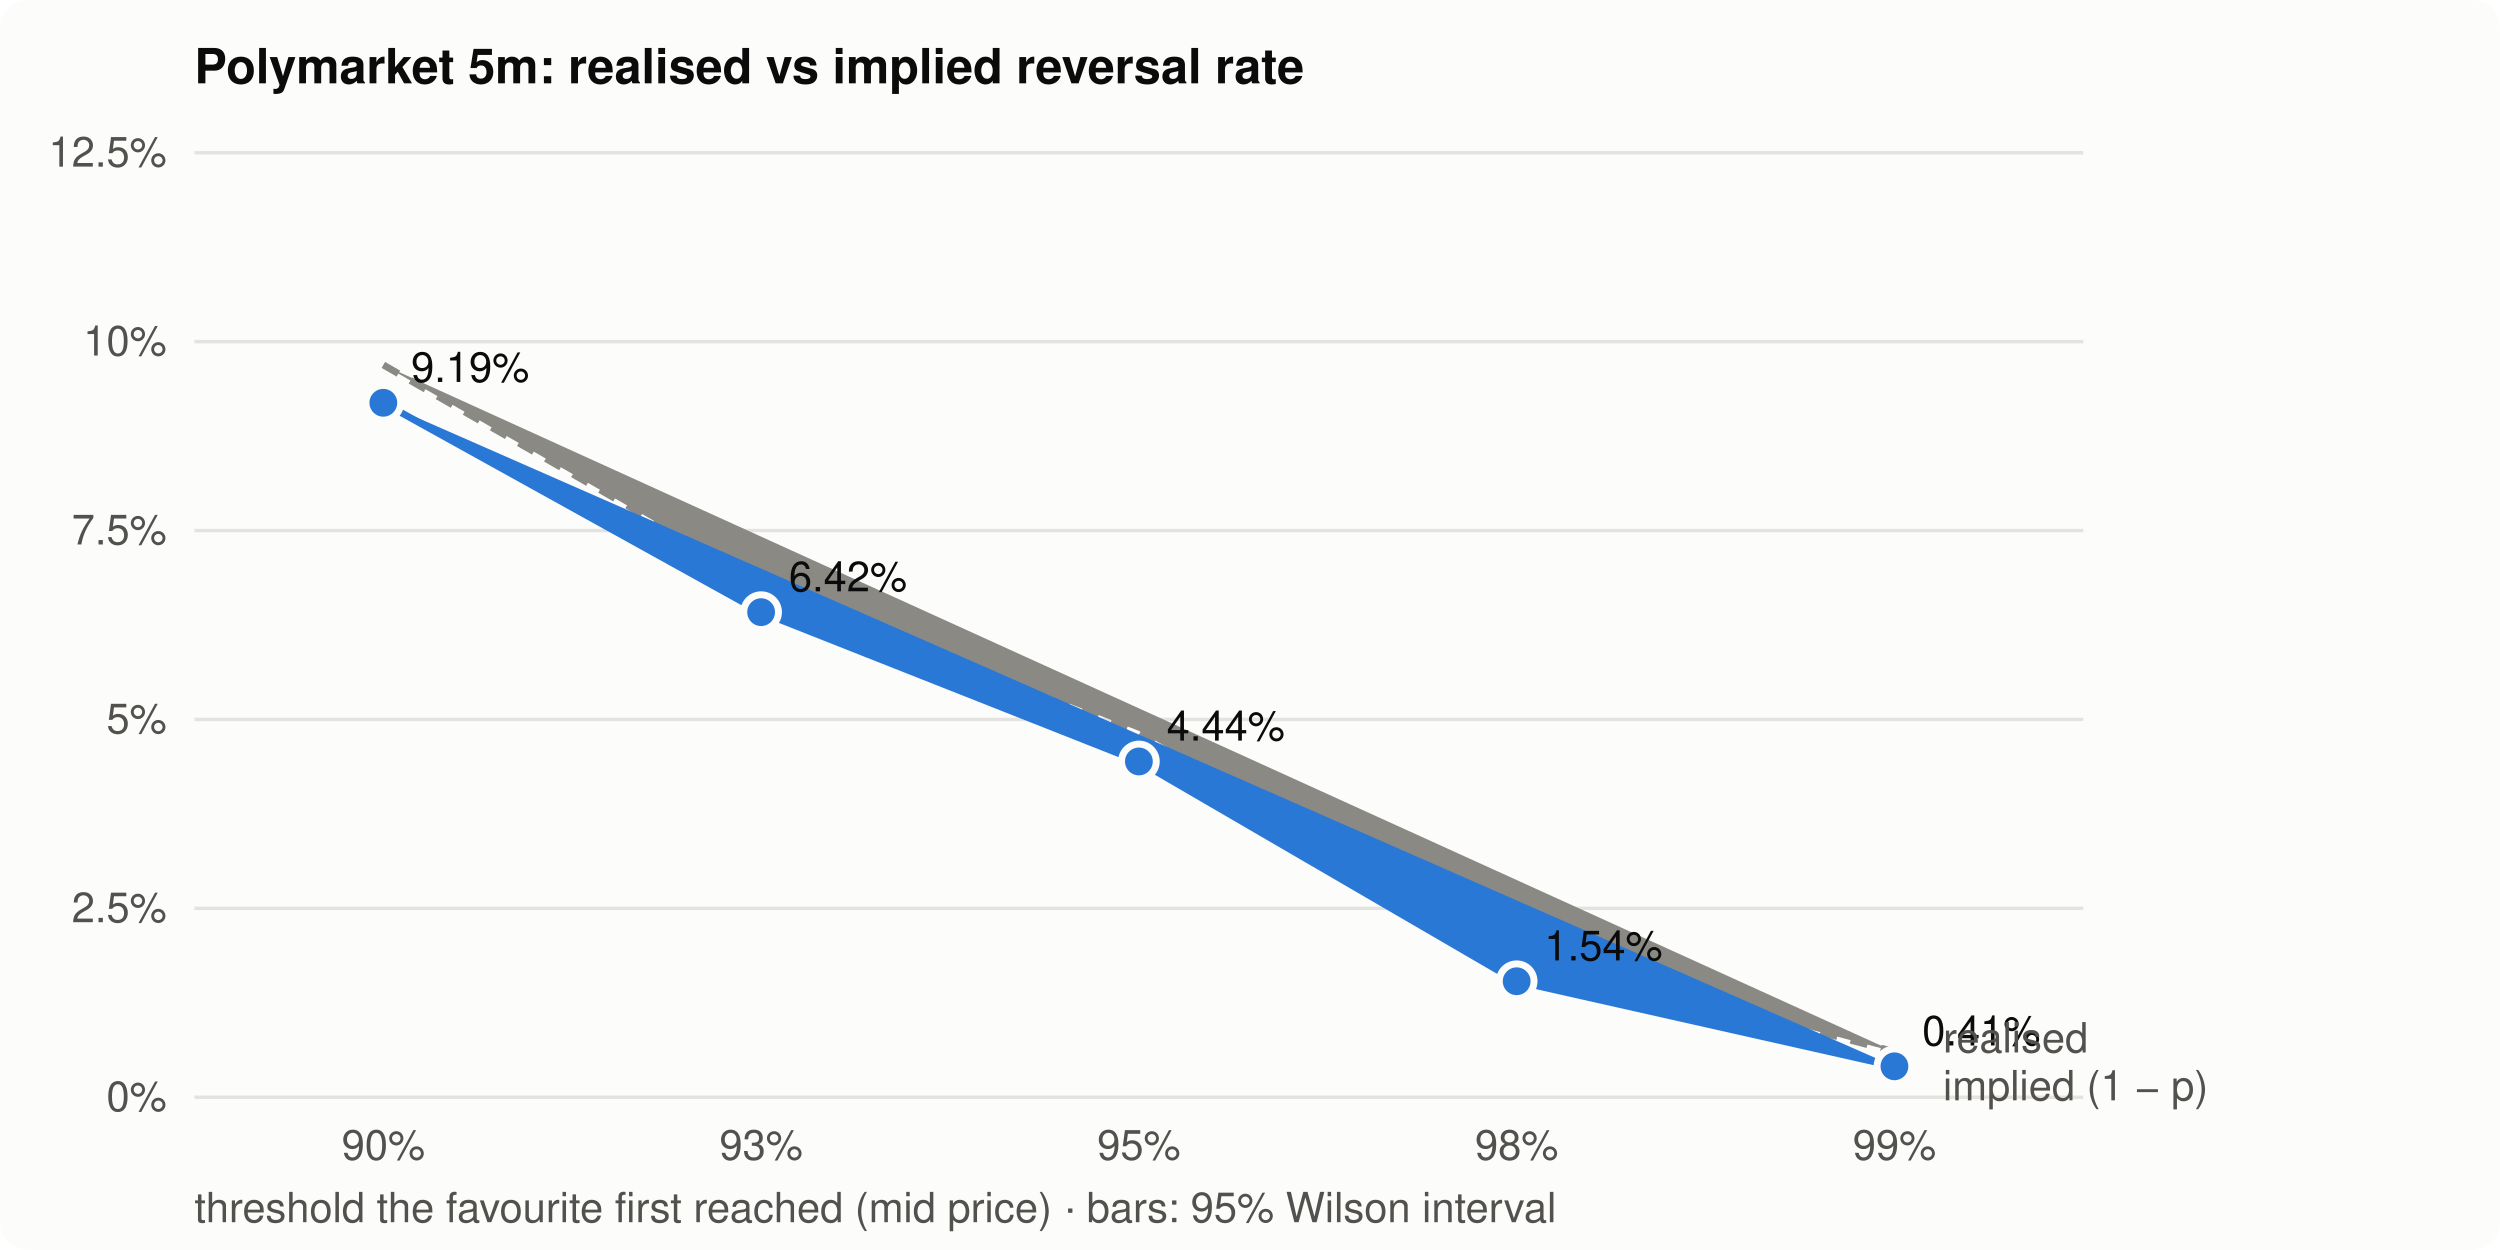
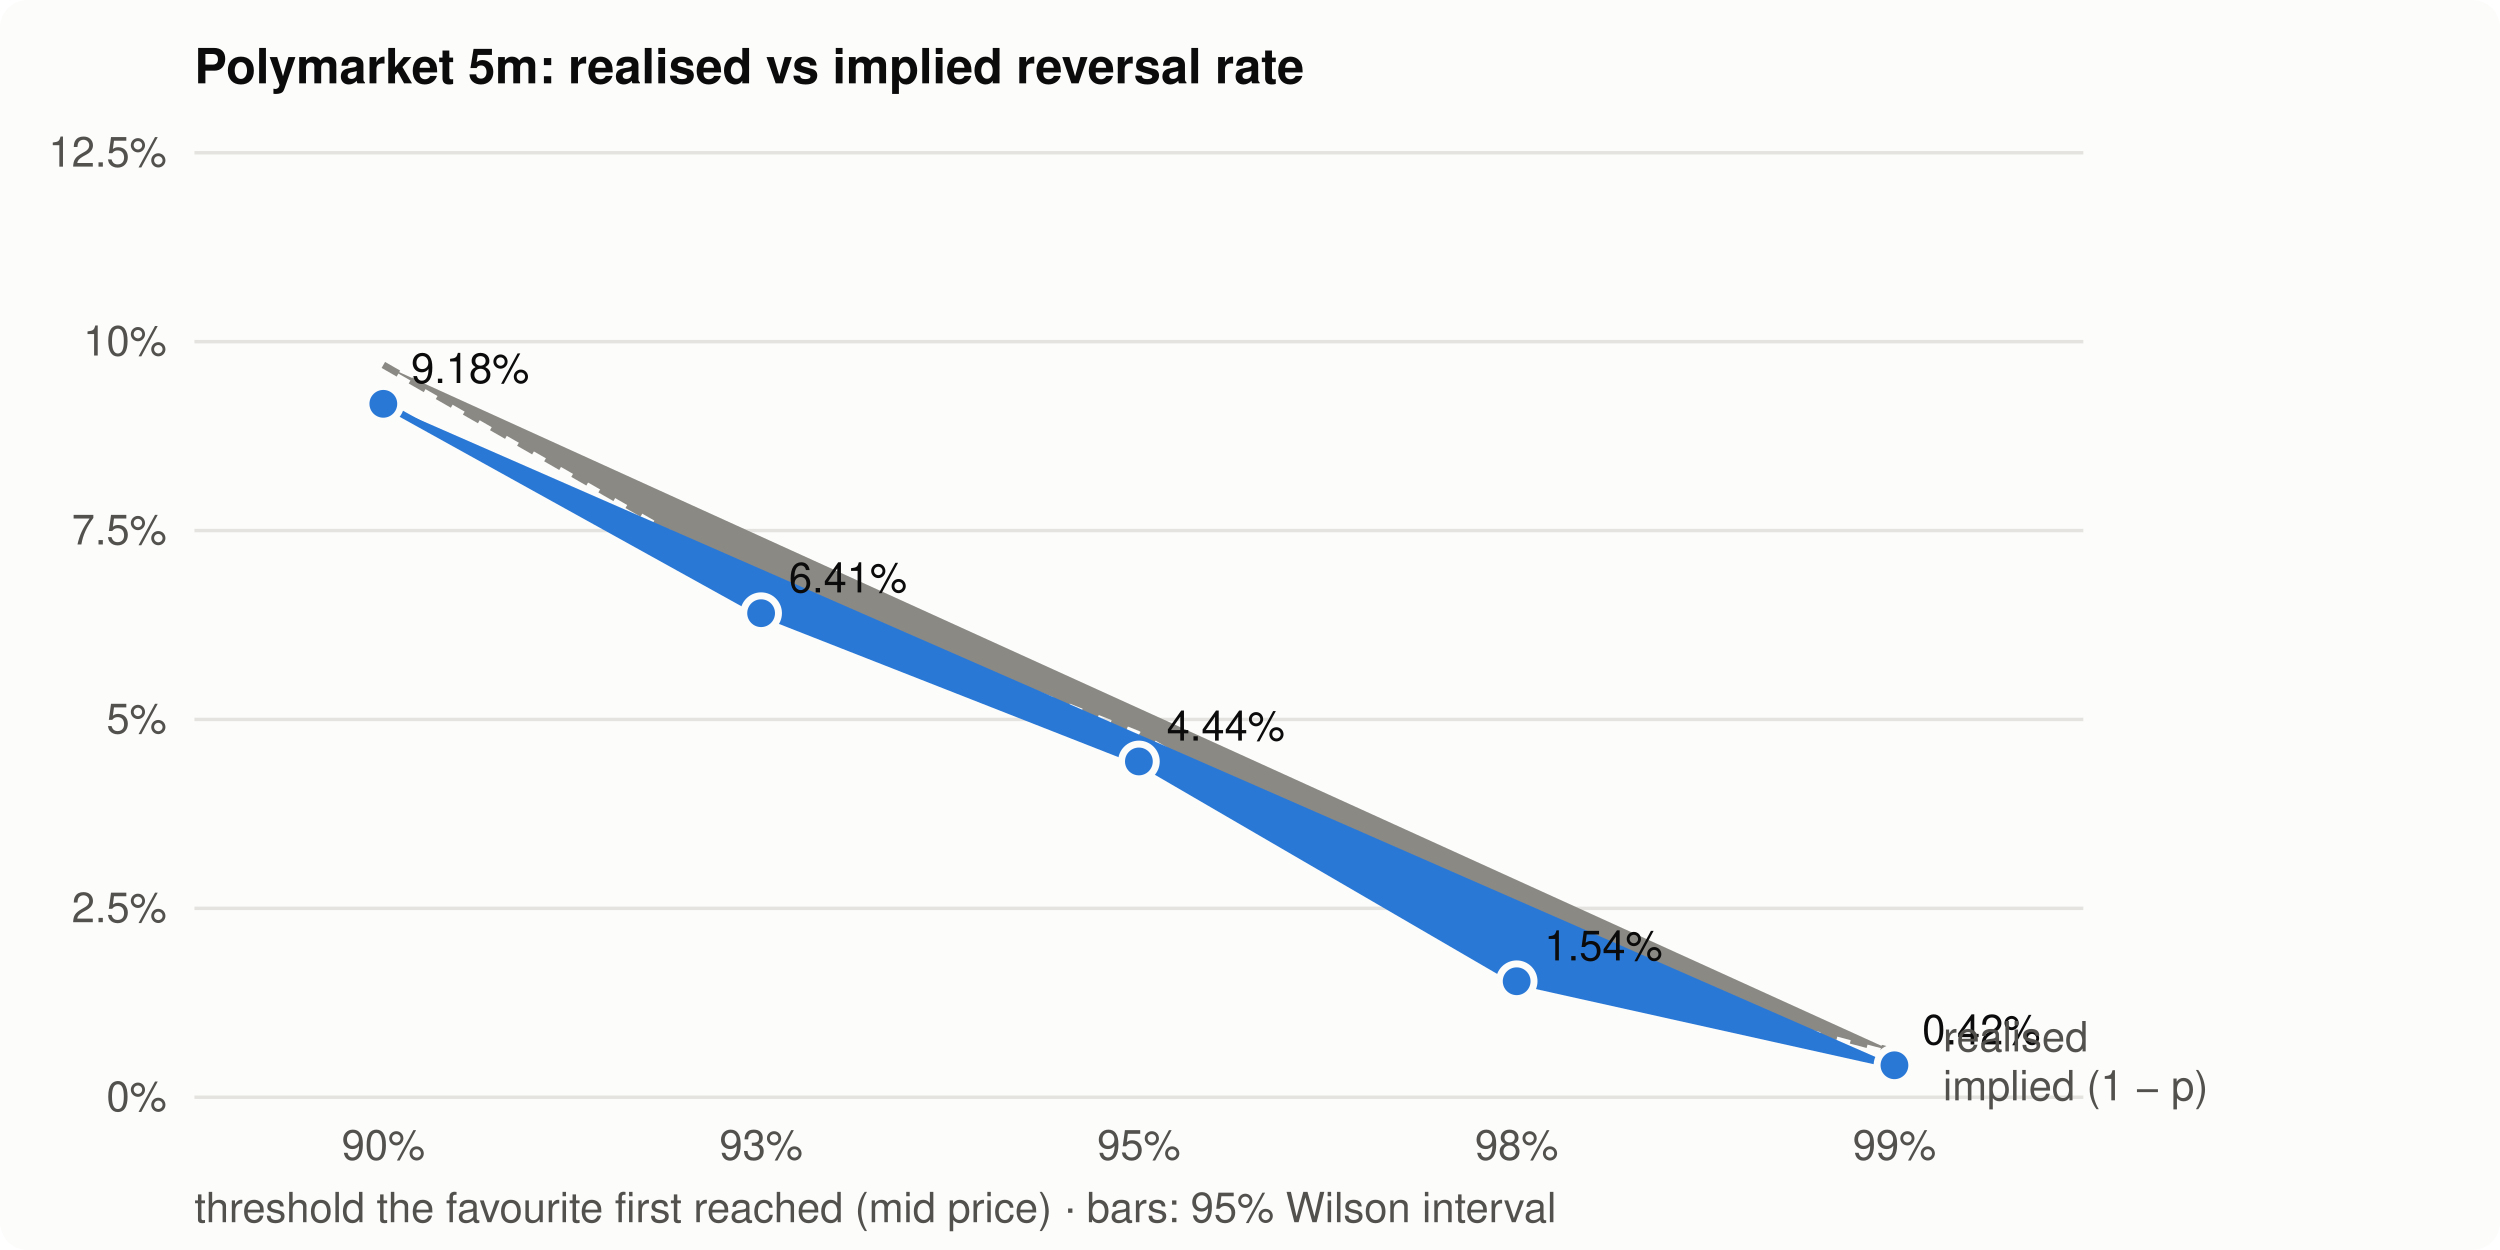
<svg xmlns="http://www.w3.org/2000/svg" viewBox="0 0 720 360" width="720" height="360" role="img" aria-label="Polymarket 5m: realised vs implied reversal rate">
  <style>
  .bg{fill:#fcfcfb} .t1{fill:#0b0b0b} .t2{fill:#52514e} .grid{stroke:#e4e3df}
  .s1{stroke:#2a78d6;fill:#2a78d6} .s2{stroke:#eb6834;fill:#eb6834} .s3{stroke:#1baf7a;fill:#1baf7a}
  .ref{stroke:#8a8984;fill:#8a8984} .ring{stroke:#fcfcfb}
  text{font-family:-apple-system,Segoe UI,Helvetica,Arial,sans-serif;font-size:12px}
  .title{font-size:14px;font-weight:600}
  @media (prefers-color-scheme: dark){
    .bg{fill:#1a1a19} .t1{fill:#f0efec} .t2{fill:#c3c2b7} .grid{stroke:#34332f}
    .s1{stroke:#3987e5;fill:#3987e5} .s2{stroke:#d95926;fill:#d95926} .s3{stroke:#199e70;fill:#199e70}
    .ref{stroke:#9d9c96;fill:#9d9c96} .ring{stroke:#1a1a19}
  }
</style>
  <rect class="bg" width="720" height="360" rx="8" />
  <text class="t1 title" x="56" y="24">Polymarket 5m: realised vs implied reversal rate</text>
  <line class="grid" x1="56" x2="600" y1="316.0" y2="316.0" stroke-width="1" />
  <text class="t2" x="48" y="320.0" text-anchor="end">0%</text>
  <line class="grid" x1="56" x2="600" y1="261.6" y2="261.6" stroke-width="1" />
  <text class="t2" x="48" y="265.6" text-anchor="end">2.5%</text>
  <line class="grid" x1="56" x2="600" y1="207.2" y2="207.2" stroke-width="1" />
  <text class="t2" x="48" y="211.2" text-anchor="end">5%</text>
  <line class="grid" x1="56" x2="600" y1="152.8" y2="152.8" stroke-width="1" />
  <text class="t2" x="48" y="156.8" text-anchor="end">7.5%</text>
  <line class="grid" x1="56" x2="600" y1="98.4" y2="98.4" stroke-width="1" />
  <text class="t2" x="48" y="102.4" text-anchor="end">10%</text>
  <line class="grid" x1="56" x2="600" y1="44.0" y2="44.0" stroke-width="1" />
  <text class="t2" x="48" y="48.0" text-anchor="end">12.5%</text>
  <text class="t2" x="110.4" y="334" text-anchor="middle">90%</text>
  <text class="t2" x="219.2" y="334" text-anchor="middle">93%</text>
  <text class="t2" x="328.0" y="334" text-anchor="middle">95%</text>
  <text class="t2" x="436.8" y="334" text-anchor="middle">98%</text>
  <text class="t2" x="545.6" y="334" text-anchor="middle">99%</text>
-   <path class="ref" d="M110.4,105.1 L219.2,167.8 L328.0,210.5 L436.8,274.2 L545.6,302.9" fill="none" stroke-width="2" stroke-linejoin="round" stroke-dasharray="5 4" />
-   <line class="s1" x1="110.4" x2="110.4" y1="119.1" y2="112.9" stroke-width="2" stroke-linecap="round" />
-   <line class="s1" x1="219.2" x2="219.2" y1="178.9" y2="173.7" stroke-width="2" stroke-linecap="round" />
+   <path class="ref" d="M110.4,105.1 L219.2,167.6 L328.0,210.5 L436.8,274.2 L545.6,302.9" fill="none" stroke-width="2" stroke-linejoin="round" stroke-dasharray="5 4" />
+   <line class="s1" x1="110.4" x2="110.4" y1="119.4" y2="113.2" stroke-width="2" stroke-linecap="round" />
+   <line class="s1" x1="219.2" x2="219.2" y1="179.2" y2="174.0" stroke-width="2" stroke-linecap="round" />
  <line class="s1" x1="328.0" x2="328.0" y1="221.5" y2="217.1" stroke-width="2" stroke-linecap="round" />
-   <line class="s1" x1="436.8" x2="436.8" y1="284.0" y2="281.1" stroke-width="2" stroke-linecap="round" />
-   <line class="s1" x1="545.6" x2="545.6" y1="309.0" y2="304.6" stroke-width="2" stroke-linecap="round" />
-   <path class="s1" d="M110.4,116.0 L219.2,176.3 L328.0,219.3 L436.8,282.6 L545.6,307.1" fill="none" stroke-width="2" stroke-linejoin="round" />
-   <circle class="s1 ring" cx="110.4" cy="116.0" r="5" stroke-width="2" />
-   <text class="t1" x="118.4" y="110.0">9.19%</text>
-   <circle class="s1 ring" cx="219.2" cy="176.3" r="5" stroke-width="2" />
-   <text class="t1" x="227.2" y="170.3">6.42%</text>
+   <line class="s1" x1="436.8" x2="436.8" y1="283.9" y2="281.1" stroke-width="2" stroke-linecap="round" />
+   <line class="s1" x1="545.6" x2="545.6" y1="308.7" y2="304.3" stroke-width="2" stroke-linecap="round" />
+   <path class="s1" d="M110.4,116.3 L219.2,176.6 L328.0,219.3 L436.8,282.6 L545.6,306.8" fill="none" stroke-width="2" stroke-linejoin="round" />
+   <circle class="s1 ring" cx="110.4" cy="116.3" r="5" stroke-width="2" />
+   <text class="t1" x="118.4" y="110.3">9.18%</text>
+   <circle class="s1 ring" cx="219.2" cy="176.6" r="5" stroke-width="2" />
+   <text class="t1" x="227.2" y="170.6">6.41%</text>
  <circle class="s1 ring" cx="328.0" cy="219.3" r="5" stroke-width="2" />
  <text class="t1" x="336.0" y="213.3">4.44%</text>
  <circle class="s1 ring" cx="436.8" cy="282.6" r="5" stroke-width="2" />
  <text class="t1" x="444.8" y="276.6">1.54%</text>
-   <circle class="s1 ring" cx="545.6" cy="307.1" r="5" stroke-width="2" />
-   <text class="t1" x="553.6" y="301.1">0.41%</text>
+   <circle class="s1 ring" cx="545.6" cy="306.8" r="5" stroke-width="2" />
+   <text class="t1" x="553.6" y="300.8">0.42%</text>
  <text class="t2" x="559.6" y="316.9">implied (1 − p)</text>
-   <text class="t2" x="559.6" y="303.1">realised</text>
+   <text class="t2" x="559.6" y="302.8">realised</text>
  <text class="t2" x="56" y="352">threshold the favourite first reached (mid price) · bars: 95% Wilson interval</text>
</svg>
